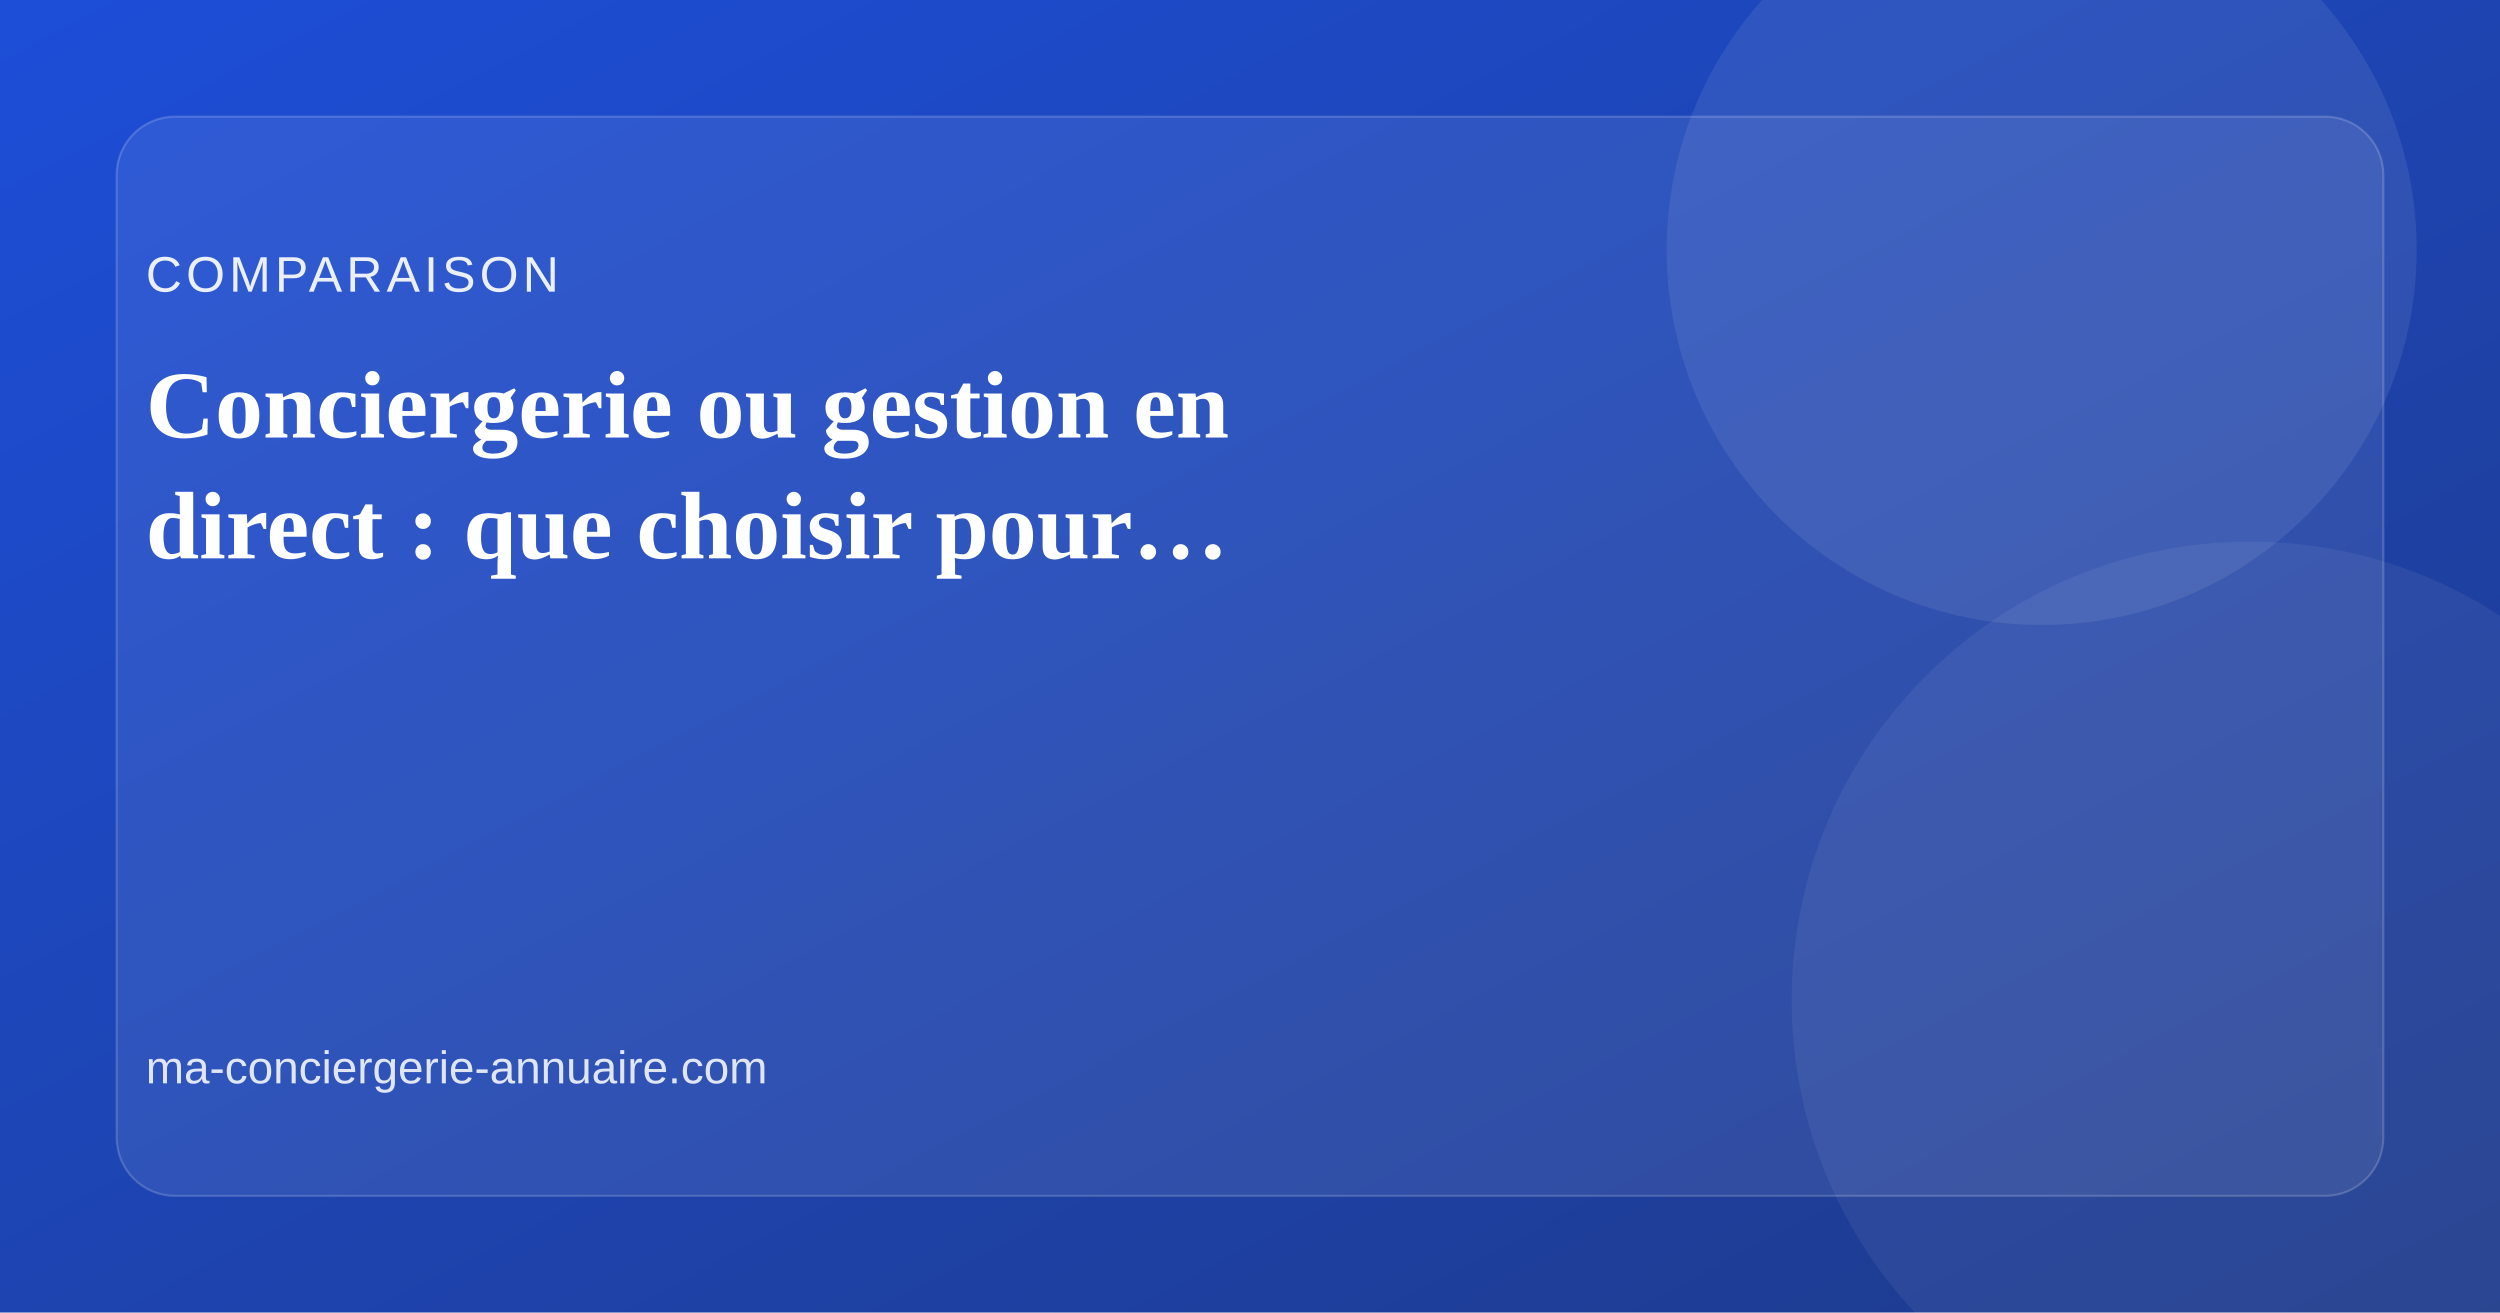
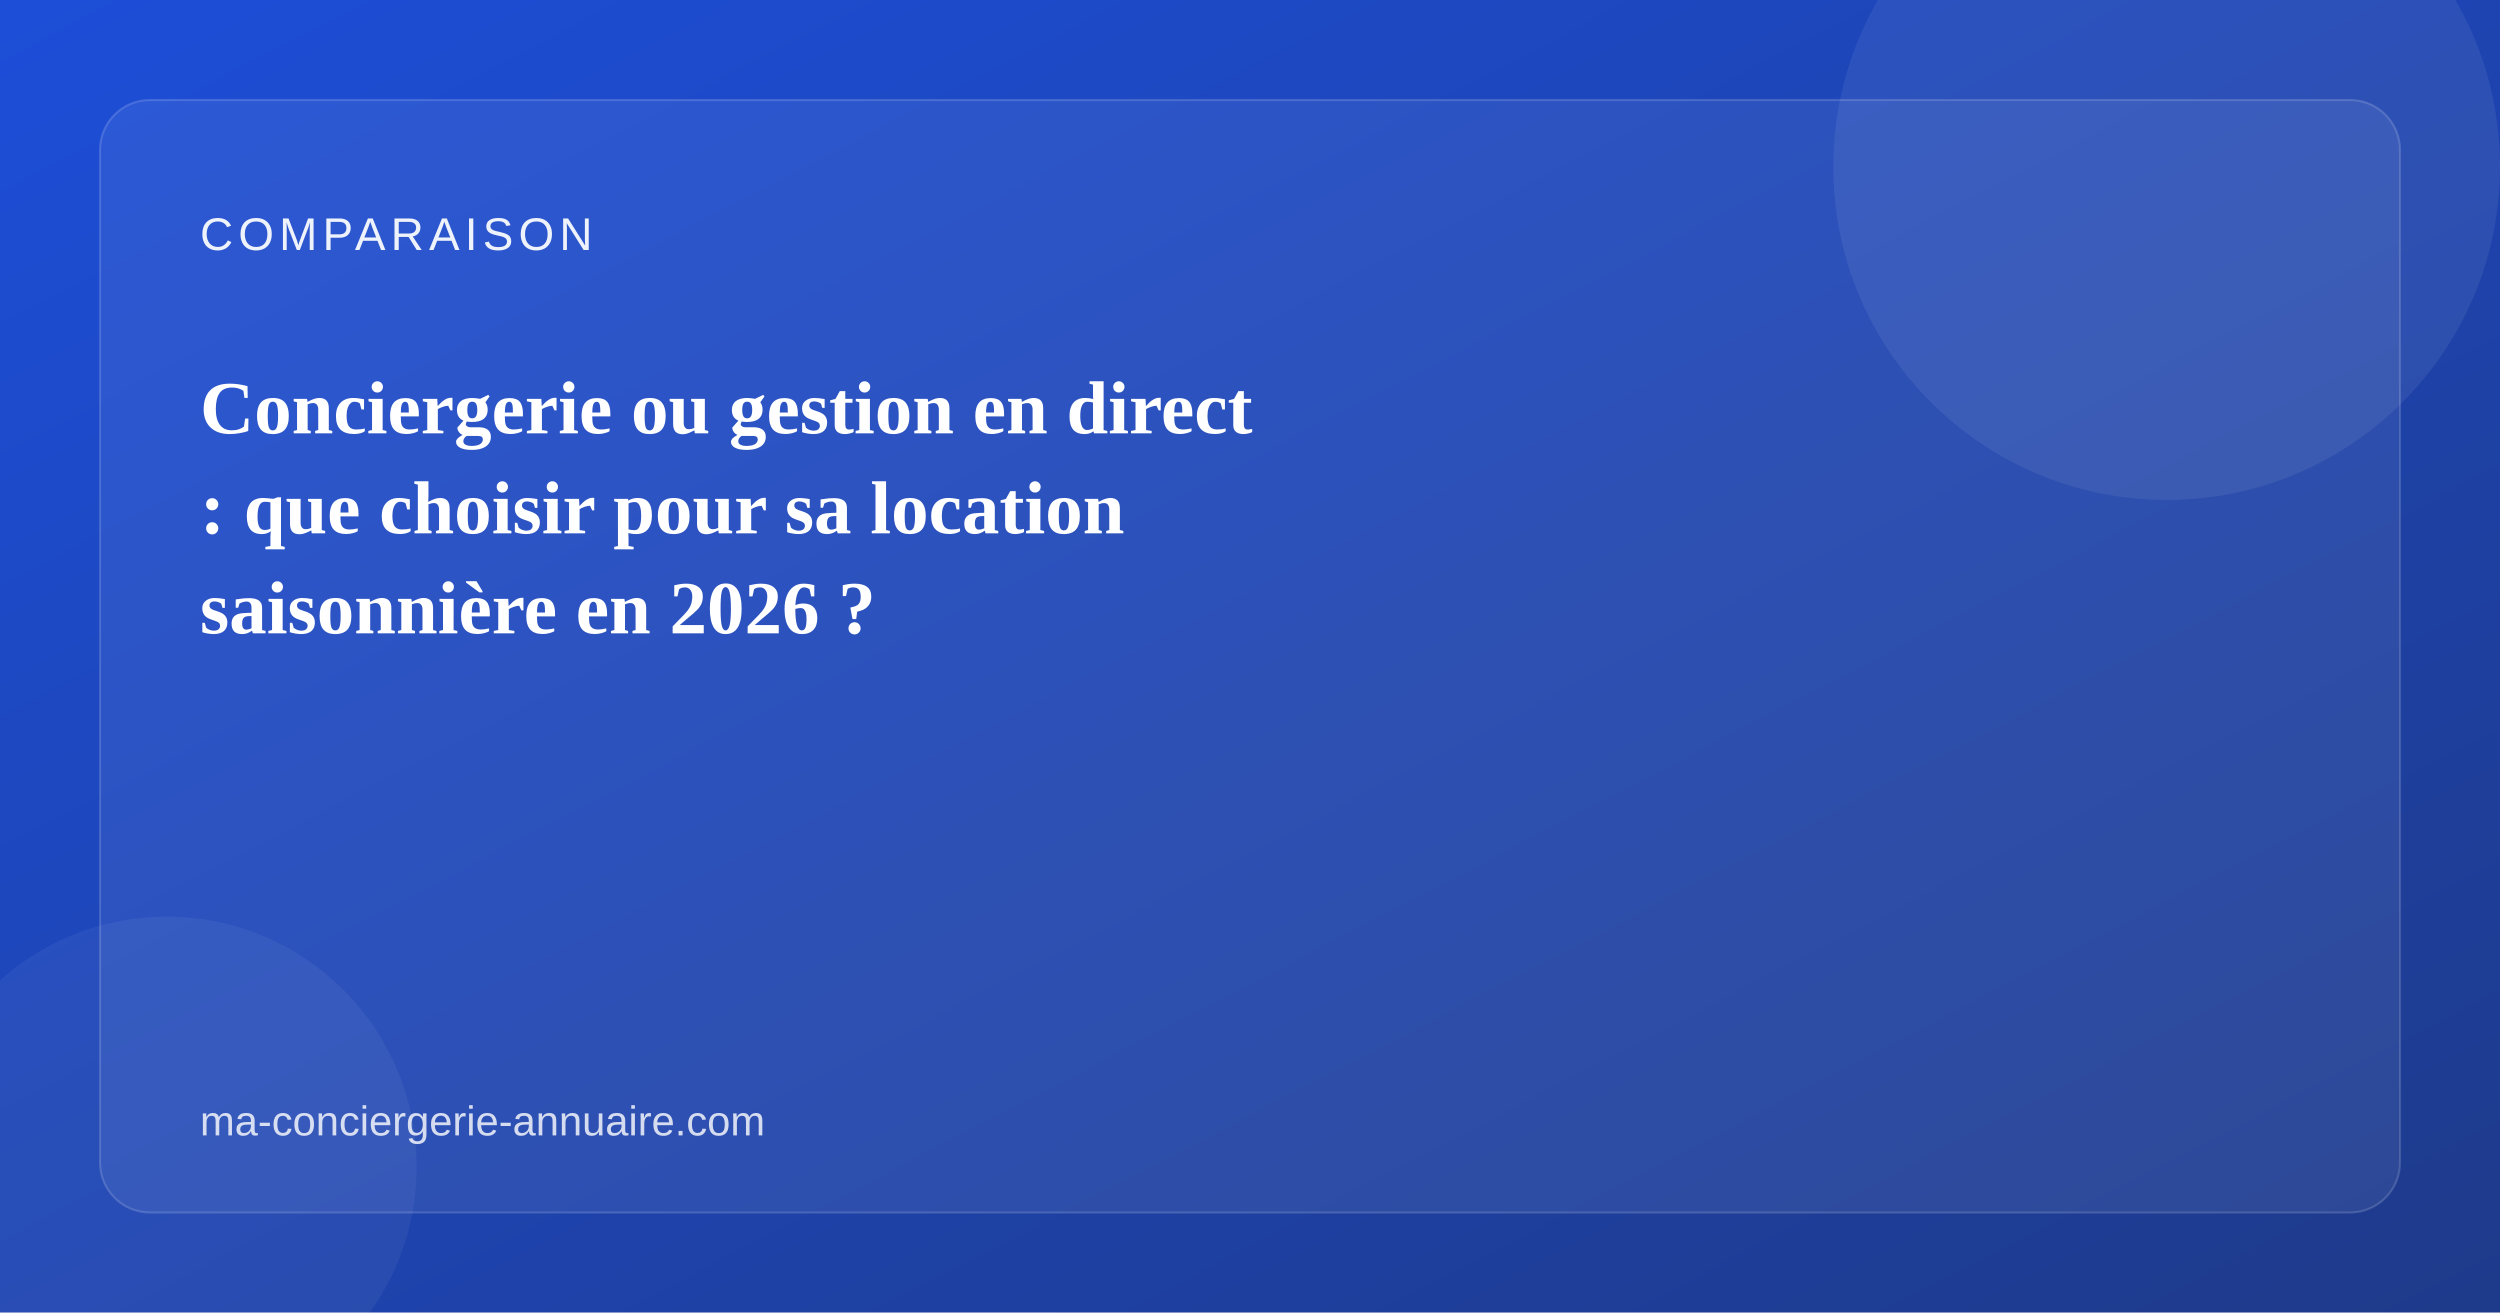
<svg xmlns="http://www.w3.org/2000/svg" width="1200" height="630" viewBox="0 0 1200 630">
  <defs>
    <linearGradient id="bg" x1="0" y1="0" x2="1" y2="1">
      <stop offset="0" stop-color="#1d4ed8" />
      <stop offset="1" stop-color="#1e3a8a" />
    </linearGradient>
  </defs>
  <rect width="1200" height="630" fill="url(#bg)" />
-   <circle cx="980" cy="120" r="180" fill="rgba(255,255,255,0.08)" />
-   <circle cx="1080" cy="480" r="220" fill="rgba(255,255,255,0.06)" />
-   <rect x="56" y="56" width="1088" height="518" rx="28" fill="rgba(255,255,255,0.08)" stroke="rgba(255,255,255,0.18)" />
-   <text x="70" y="140" fill="rgba(255,255,255,0.9)" font-family="system-ui,Segoe UI,Arial" font-size="24" letter-spacing="2">COMPARAISON</text>
-   <text x="70" y="210" fill="white" font-family="Georgia, 'Times New Roman', serif" font-size="46" font-weight="700">Conciergerie ou gestion en</text>
-   <text x="70" y="268" fill="white" font-family="Georgia, 'Times New Roman', serif" font-size="46" font-weight="700">direct : que choisir pour…</text>
-   <text x="70" y="520" fill="rgba(255,255,255,0.85)" font-family="system-ui,Segoe UI,Arial" font-size="22">ma-conciergerie-annuaire.com</text>
+   <circle cx="1040" cy="80" r="160" fill="rgba(255,255,255,0.07)" />
+   <circle cx="80" cy="560" r="120" fill="rgba(255,255,255,0.05)" />
+   <rect x="48" y="48" width="1104" height="534" rx="24" fill="rgba(255,255,255,0.07)" stroke="rgba(255,255,255,0.16)" />
+   <text x="96" y="120" fill="rgba(255,255,255,0.92)" font-family="system-ui,Segoe UI,Arial" font-size="22" letter-spacing="2.5">COMPARAISON</text>
+   <text x="96" y="208" fill="#ffffff" font-family="Georgia, 'Times New Roman', serif" font-size="36" font-weight="700">Conciergerie ou gestion en direct</text>
+   <text x="96" y="256" fill="#ffffff" font-family="Georgia, 'Times New Roman', serif" font-size="36" font-weight="700">: que choisir pour sa location</text>
+   <text x="96" y="304" fill="#ffffff" font-family="Georgia, 'Times New Roman', serif" font-size="36" font-weight="700">saisonnière en 2026 ?</text>
+   <text x="96" y="545" fill="rgba(255,255,255,0.8)" font-family="system-ui,Segoe UI,Arial" font-size="20">ma-conciergerie-annuaire.com</text>
</svg>
